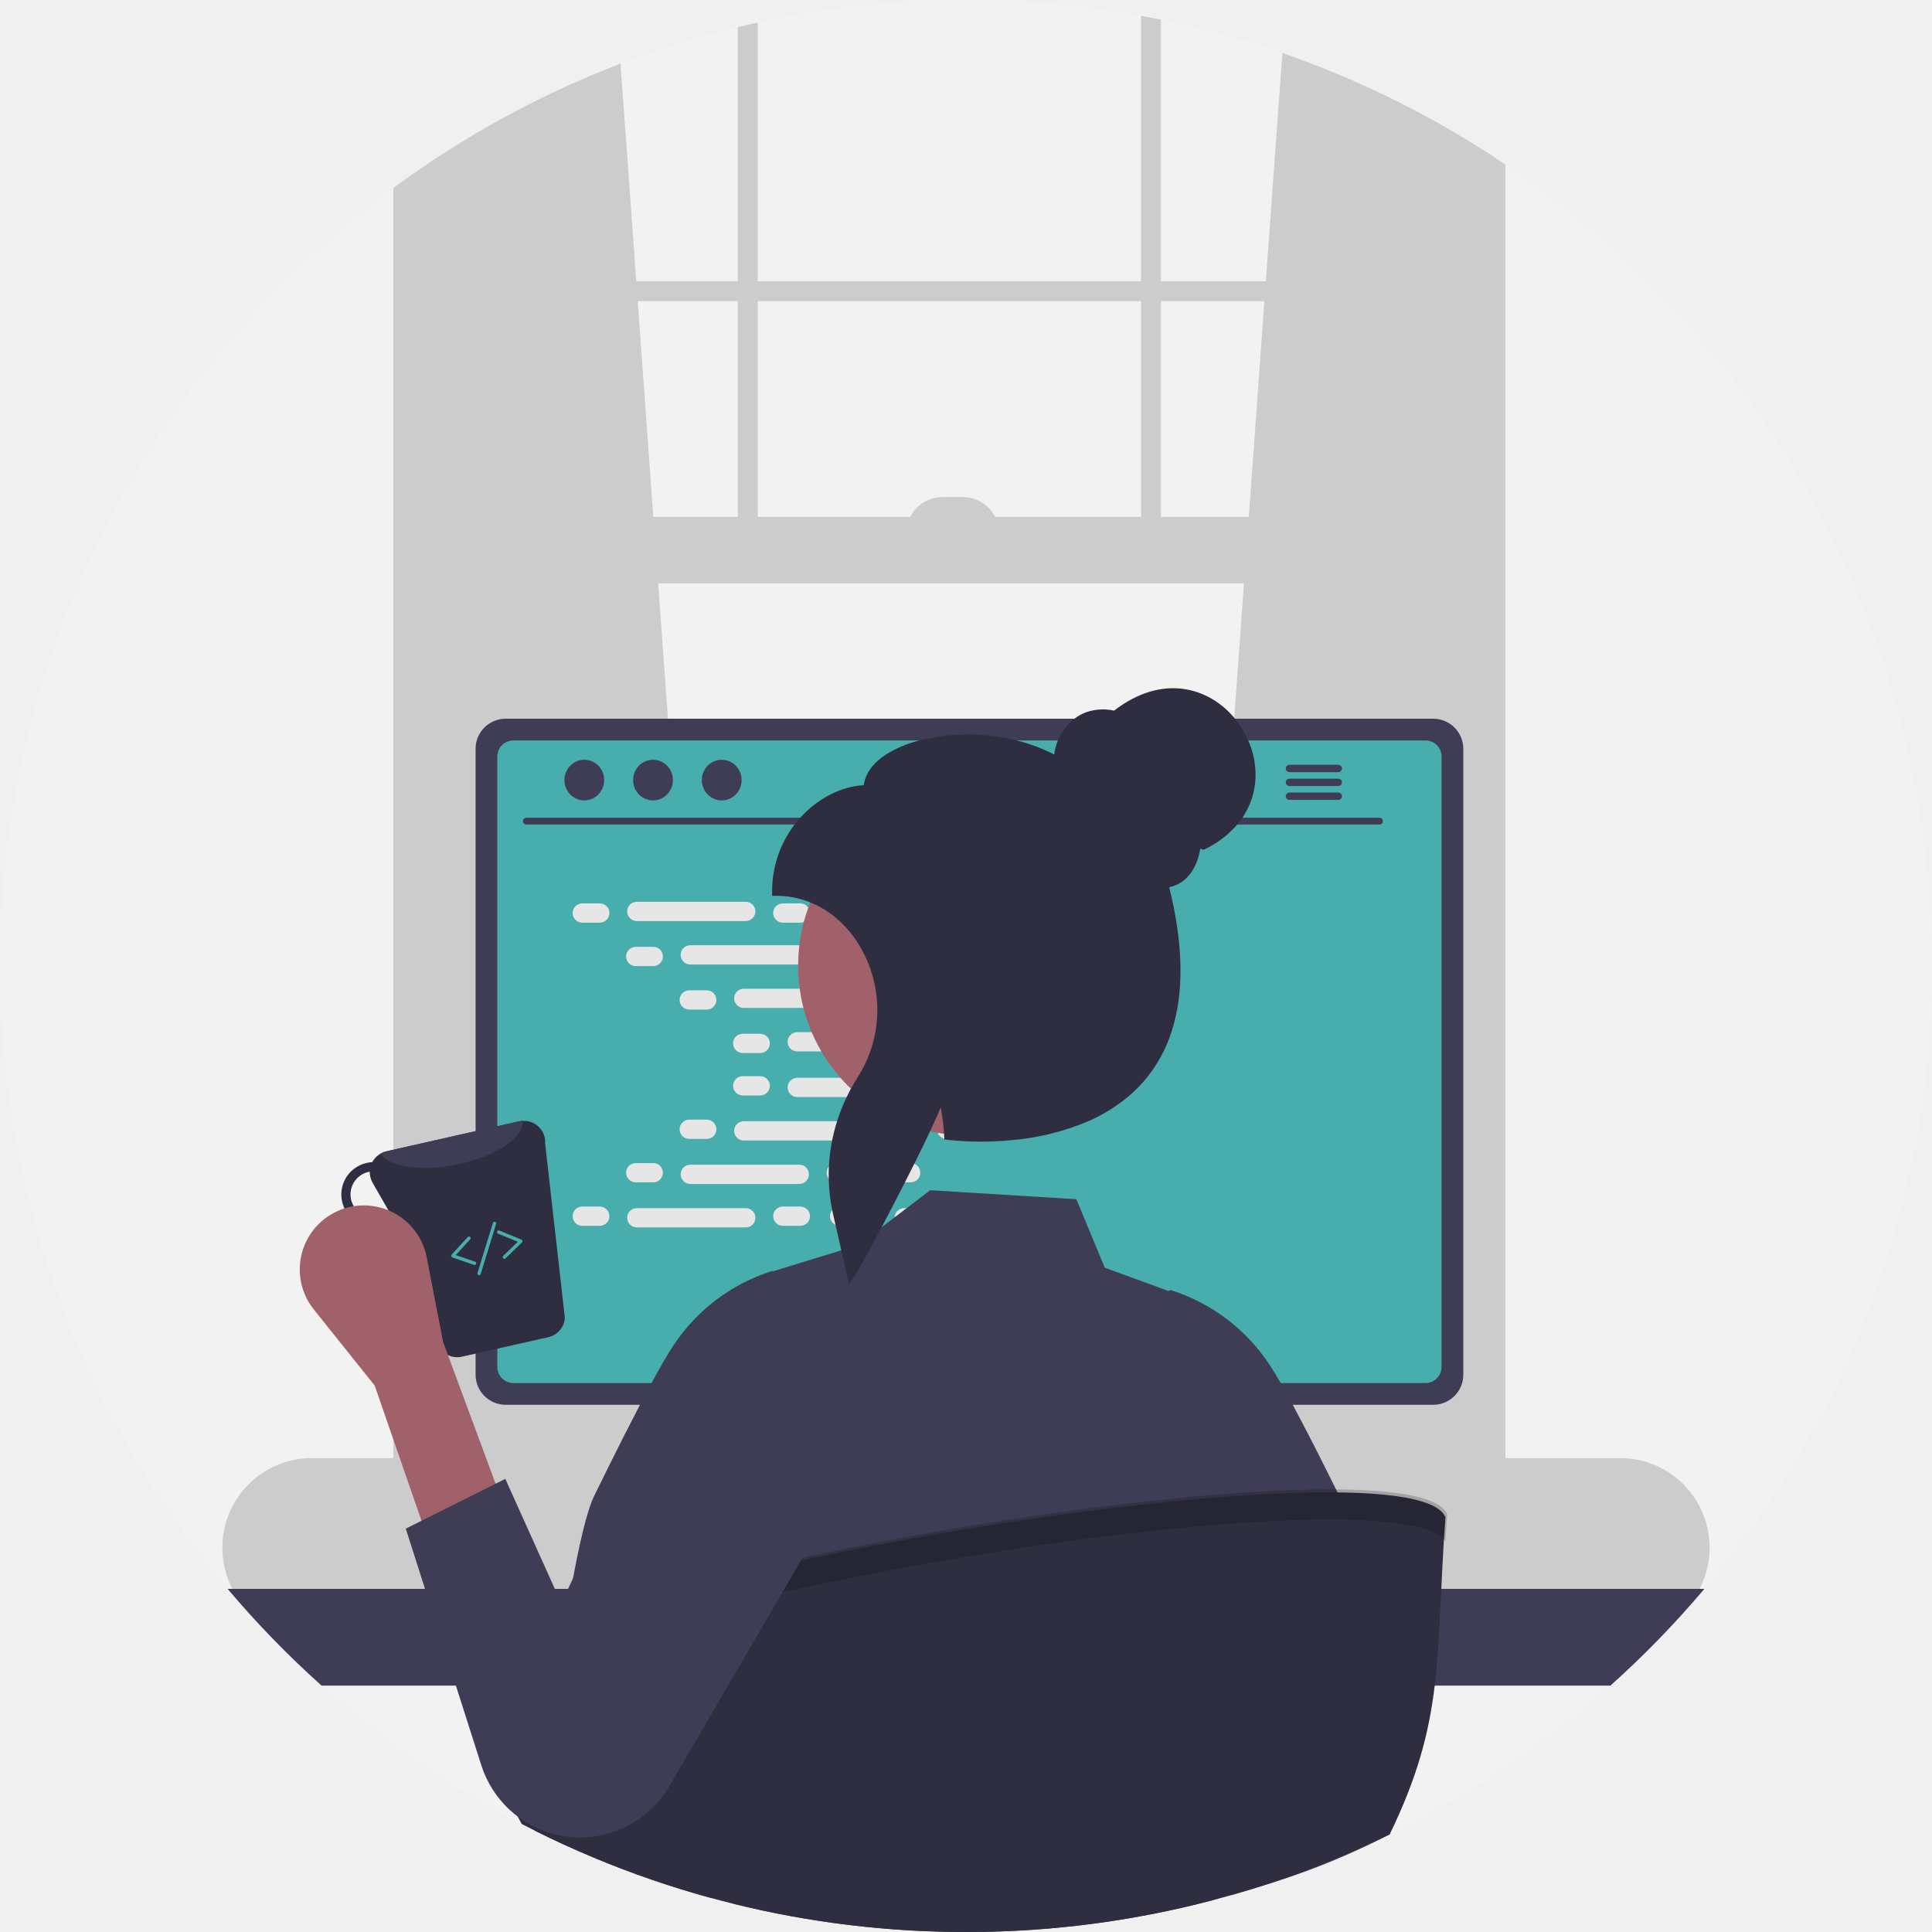
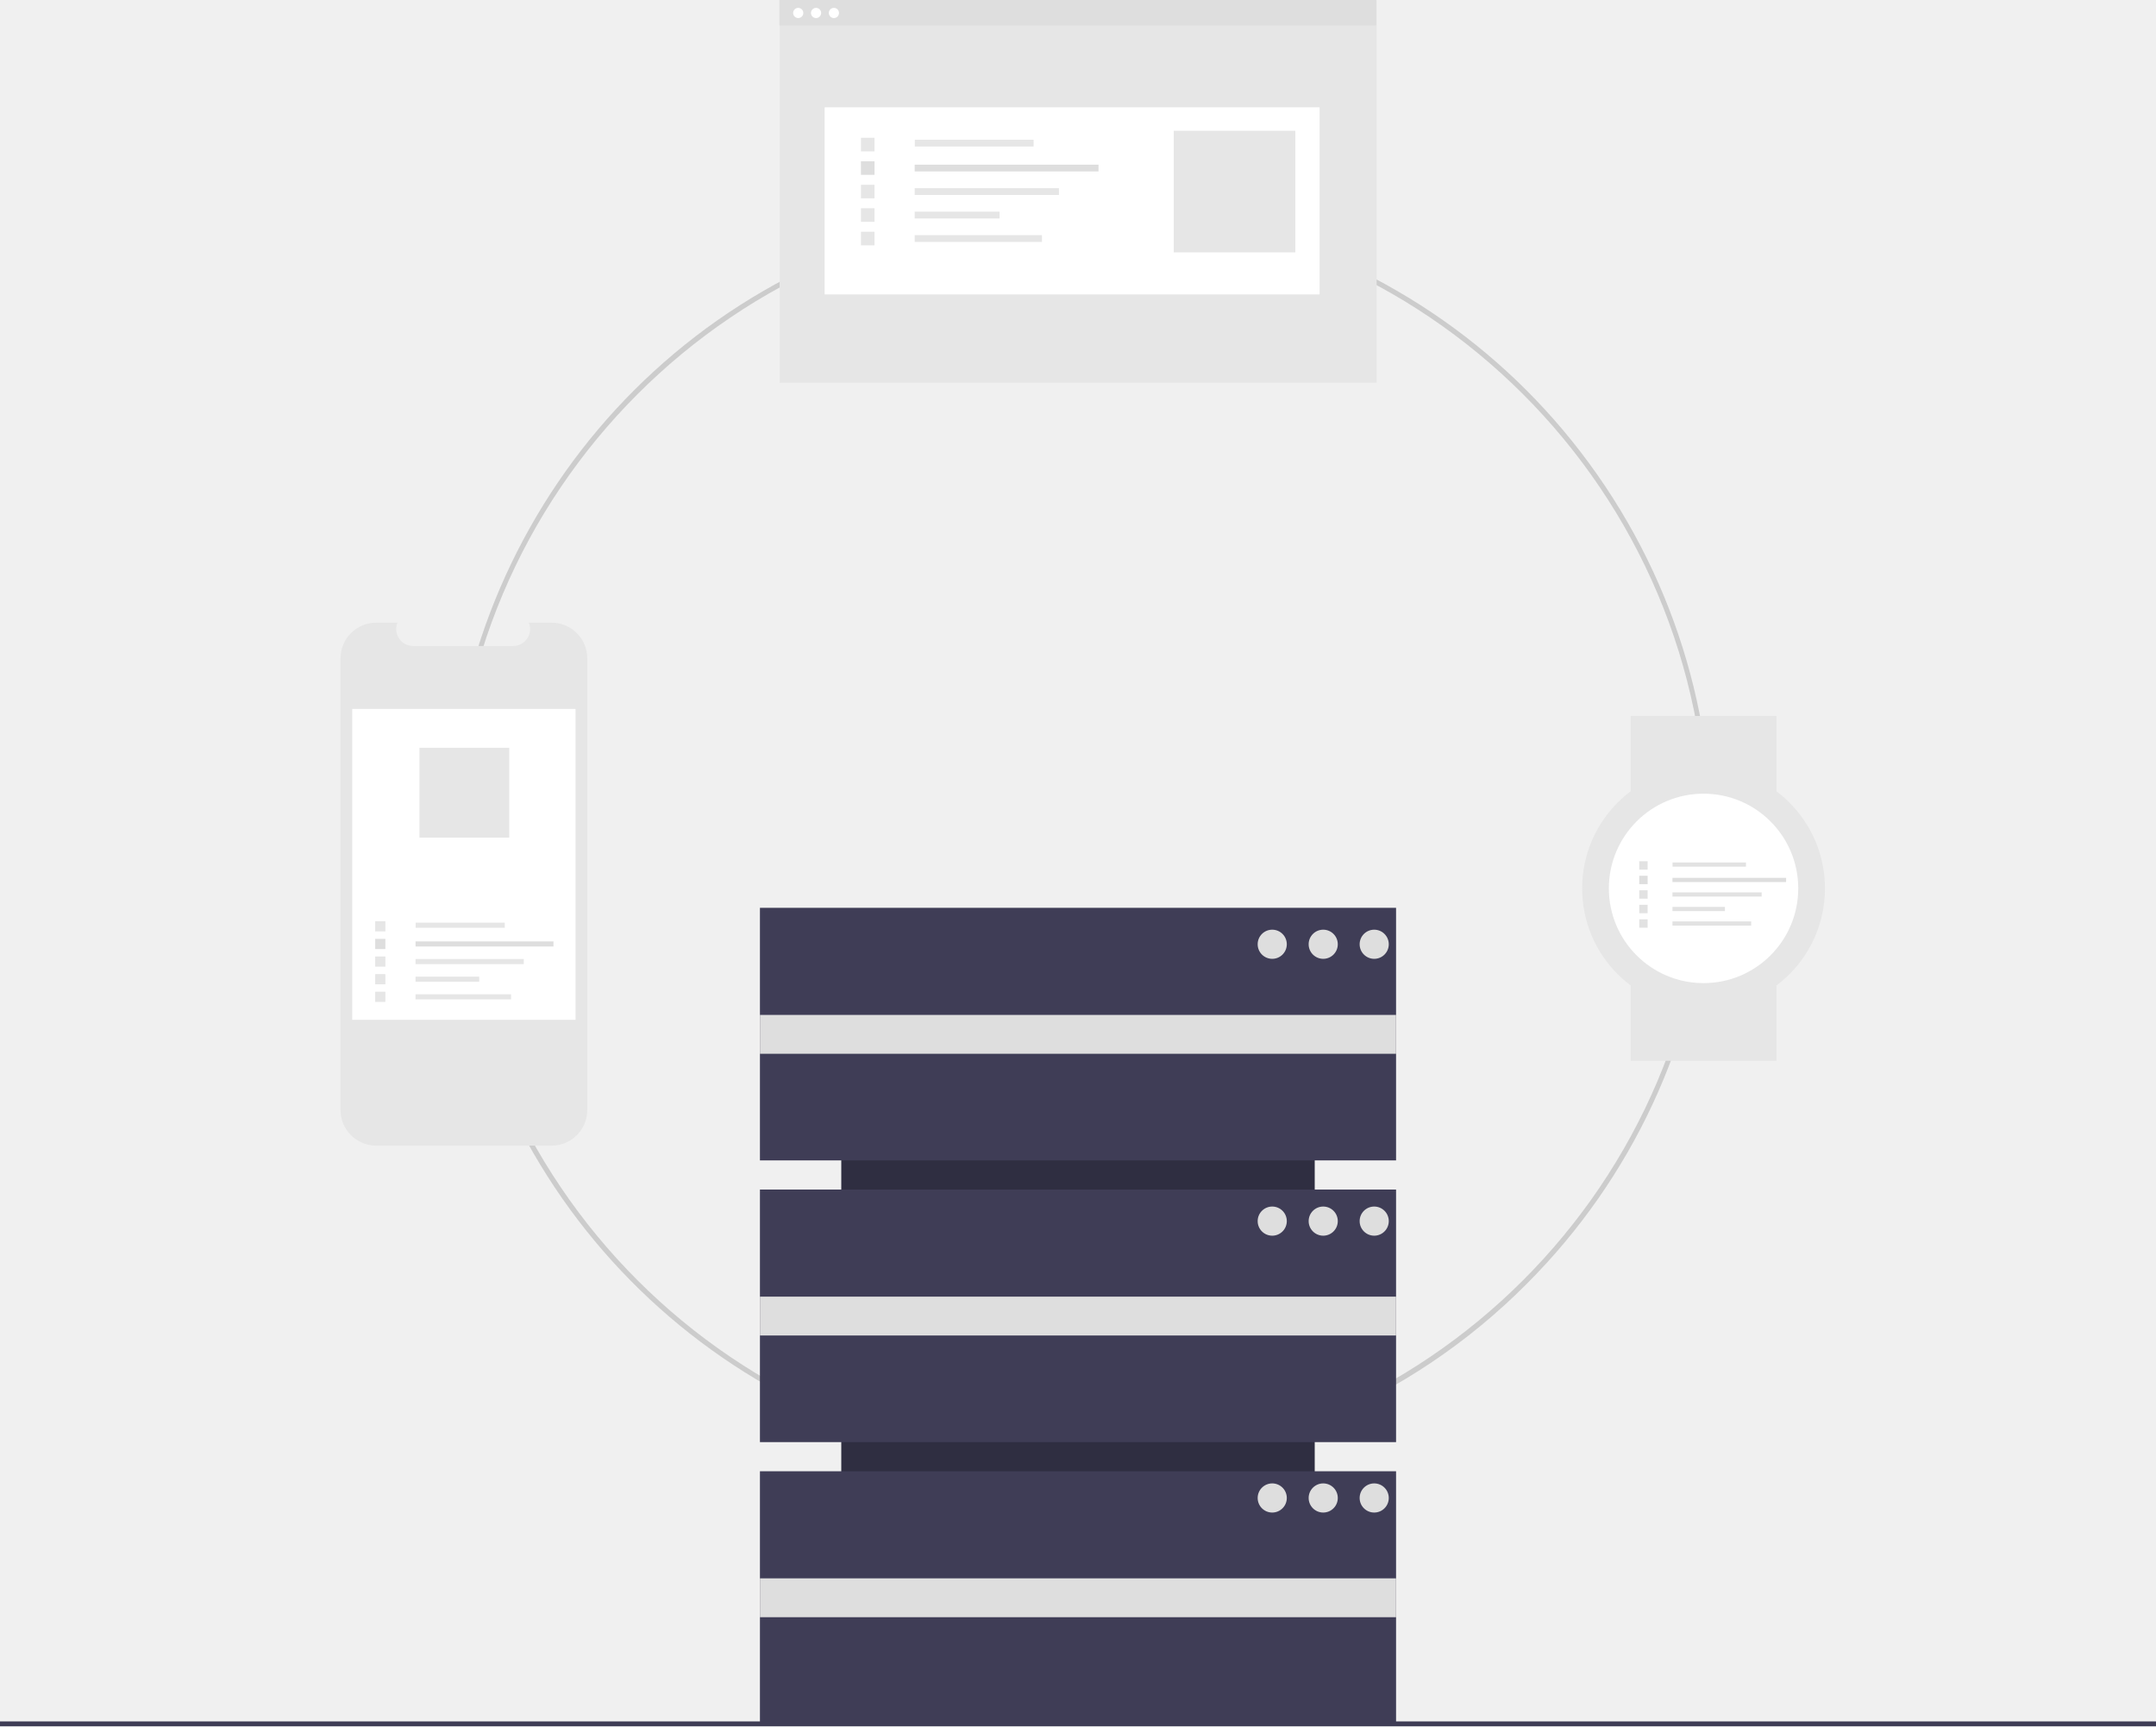
- <svg xmlns="http://www.w3.org/2000/svg" data-name="Layer 1" width="578" height="578" viewBox="0 0 578 578">
-   <path d="M889,450a287.861,287.861,0,0,1-68.09,186.34c-1.6,1.9-3.23,3.77-4.89,5.63a290.588,290.588,0,0,1-67.49,55.99q-8.67,5.205-17.72,9.81c-.61.31-1.23.62-1.84.92-.73.37-1.47.73-2.21,1.09A286.159,286.159,0,0,1,679.24,728q-2.55.72-5.11,1.4a288.588,288.588,0,0,1-65.84,9.49c-1.16.03-2.3.05-3.4.07-.39.01-.77.02-1.15.02-1.25.01-2.49.02-3.74.02a289.271,289.271,0,0,1-69.54-8.43q-3.42-.84-6.81-1.77a285.473,285.473,0,0,1-34.97-12.03q-9-3.75-17.68-8.09c-1.31-.66-2.62-1.32-3.91-2-.55-.27-1.09-.56-1.63-.84a290.458,290.458,0,0,1-81.65-64.06c-1.6-1.79-3.17-3.61-4.72-5.44a289.025,289.025,0,0,1,49.59-419.1c1.64-1.21,3.29-2.41,4.96-3.58q.495-.345.99-.69a286.753,286.753,0,0,1,97.1-43.85c1.98-.49,3.96-.95,5.96-1.38a291.798,291.798,0,0,1,114.68-2.01c1.99.37,3.98.75,5.96,1.16a287.281,287.281,0,0,1,97.1,39.43c.66.42,1.32.84,1.98,1.28,1.33.86,2.66,1.74,3.97,2.63A288.686,288.686,0,0,1,889,450Z" transform="translate(-311 -161)" fill="#f2f2f2" />
-   <path d="M527,599.51l-92.37,8.2-.99.09V213.66q.495-.345.99-.69a288.323,288.323,0,0,1,62.01-32.94l4.72,65.1.43,5.96,4.67,64.56L507.9,335.51l18.93,261.7Z" transform="translate(-311 -161)" fill="#ccc" />
-   <path d="M755.43,206.32c.66.42,1.32.84,1.98,1.28V607.8l-1.98-.18-91.37-8.11.17-2.3L683.16,335.51l1.44-19.86,4.67-64.56.43-5.96,4.95-68.27A287.687,287.687,0,0,1,755.43,206.32Z" transform="translate(-311 -161)" fill="#ccc" />
-   <path d="M755.43,206.32V613.26c0,7.81-5.38,14.16-12,14.16H446.63c-5.48,0-10.13-4.36-11.54-10.31a16.108,16.108,0,0,1-.46-3.85V212.97q-.495.345-.99.69c-1.67,1.17-3.32,2.37-4.96,3.58V613.26a22.919,22.919,0,0,0,6.18,16,17.06,17.06,0,0,0,7.78,4.66,15.118,15.118,0,0,0,3.99.53h296.8a15.249,15.249,0,0,0,4-.53c7.98-2.15,13.95-10.59,13.95-20.66V210.23c-1.31-.89-2.64-1.77-3.97-2.63C756.75,207.16,756.09,206.74,755.43,206.32Z" transform="translate(-311 -161)" fill="#ccc" />
-   <rect x="120.655" y="84.134" width="326.752" height="5.959" fill="#ccc" />
-   <path d="M531.73,169.12c1.98-.49,3.96-.95,5.96-1.38V329.55h-5.96Z" transform="translate(-311 -161)" fill="#ccc" />
-   <path d="M652.37,165.73c1.99.37,3.98.75,5.96,1.16V329.55h-5.96Z" transform="translate(-311 -161)" fill="#ccc" />
-   <path d="M795.65,597.21H404.34a26.82,26.82,0,0,0,0,53.64H795.65a26.76,26.76,0,0,0,20.12-9.11,27.096,27.096,0,0,0,3.02-4.18,25.54,25.54,0,0,0,1.75-3.56,26.803,26.803,0,0,0-24.89-36.79Z" transform="translate(-311 -161)" fill="#ccc" />
-   <rect x="122.642" y="154.649" width="324.766" height="19.863" fill="#ccc" />
-   <path d="M282.045,148.69h5.959a10.925,10.925,0,0,1,10.925,10.925v0a0,0,0,0,1,0,0h-27.809a0,0,0,0,1,0,0v0a10.925,10.925,0,0,1,10.925-10.925Z" fill="#ccc" />
-   <path d="M820.91,636.34a289.004,289.004,0,0,1-28.12,28.95H407.21a289.004,289.004,0,0,1-28.12-28.95Z" transform="translate(-311 -161)" fill="#3f3d56" />
-   <path d="M632.28,536.07H567.36a3.175,3.175,0,0,0-1.03.16,3.448,3.448,0,0,0-2.43,3.3V642.09h71.85V539.53A3.463,3.463,0,0,0,632.28,536.07Zm-24.57,50.6a7.531,7.531,0,0,1-1.56,4.6,7.665,7.665,0,0,1-13.78-4.6v-11.9a7.67,7.67,0,0,1,15.34,0Z" transform="translate(-311 -161)" fill="#2f2e41" />
-   <path d="M563.68,638.81v9.89a1.94,1.94,0,0,0,1.93,1.94h68.43a1.946,1.946,0,0,0,1.93-1.94v-9.89Z" transform="translate(-311 -161)" fill="#3f3d56" />
-   <path d="M739.78,376.02H462.28a9.011,9.011,0,0,0-9,8.99V572.27a9.007,9.007,0,0,0,9,9h277.5a9.007,9.007,0,0,0,9-9V385.01A9.012,9.012,0,0,0,739.78,376.02Z" transform="translate(-311 -161)" fill="#3f3d56" />
-   <path d="M737.46,382.52H464.59a4.82,4.82,0,0,0-4.81,4.82V569.96a4.818,4.818,0,0,0,4.81,4.81H737.46a4.818,4.818,0,0,0,4.81-4.81V387.34A4.821,4.821,0,0,0,737.46,382.52Z" transform="translate(-311 -161)" fill="#48adad" />
-   <path d="M687.24,650.48l-2.52-11.97a2.992,2.992,0,0,0-1.86-2.17,2.894,2.894,0,0,0-1.06-.2H524.49a2.895,2.895,0,0,0-1.06.2,2.993,2.993,0,0,0-1.86,2.17l-2.52,11.97a2.987,2.987,0,0,0,2.92,3.6H684.31a2.948,2.948,0,0,0,2.32-1.11A2.985,2.985,0,0,0,687.24,650.48Z" transform="translate(-311 -161)" fill="#2f2e41" />
-   <rect x="214.643" y="477.296" width="5" height="3" rx="0.488" fill="#3f3d56" />
-   <rect x="224.643" y="477.296" width="5" height="3" rx="0.488" fill="#3f3d56" />
-   <rect x="234.643" y="477.296" width="5" height="3" rx="0.488" fill="#3f3d56" />
-   <rect x="244.643" y="477.296" width="5" height="3" rx="0.488" fill="#3f3d56" />
-   <rect x="254.643" y="477.296" width="5" height="3" rx="0.488" fill="#3f3d56" />
-   <rect x="264.643" y="477.296" width="5" height="3" rx="0.488" fill="#3f3d56" />
-   <rect x="274.643" y="477.296" width="5" height="3" rx="0.488" fill="#3f3d56" />
-   <rect x="284.643" y="477.296" width="5" height="3" rx="0.488" fill="#3f3d56" />
-   <rect x="294.643" y="477.296" width="5" height="3" rx="0.488" fill="#3f3d56" />
-   <rect x="304.643" y="477.296" width="5" height="3" rx="0.488" fill="#3f3d56" />
-   <rect x="314.643" y="477.296" width="5" height="3" rx="0.488" fill="#3f3d56" />
-   <rect x="324.643" y="477.296" width="5" height="3" rx="0.488" fill="#3f3d56" />
-   <rect x="334.643" y="477.296" width="5" height="3" rx="0.488" fill="#3f3d56" />
-   <rect x="344.643" y="477.296" width="5" height="3" rx="0.488" fill="#3f3d56" />
-   <rect x="354.643" y="477.296" width="5" height="3" rx="0.488" fill="#3f3d56" />
-   <rect x="364.643" y="477.296" width="5" height="3" rx="0.488" fill="#3f3d56" />
-   <rect x="214.525" y="482.296" width="5" height="3" rx="0.488" fill="#3f3d56" />
-   <rect x="224.525" y="482.296" width="5" height="3" rx="0.488" fill="#3f3d56" />
-   <rect x="234.525" y="482.296" width="5" height="3" rx="0.488" fill="#3f3d56" />
-   <rect x="244.525" y="482.296" width="5" height="3" rx="0.488" fill="#3f3d56" />
-   <rect x="254.525" y="482.296" width="5" height="3" rx="0.488" fill="#3f3d56" />
-   <rect x="264.525" y="482.296" width="5" height="3" rx="0.488" fill="#3f3d56" />
-   <rect x="274.525" y="482.296" width="5" height="3" rx="0.488" fill="#3f3d56" />
-   <rect x="284.525" y="482.296" width="5" height="3" rx="0.488" fill="#3f3d56" />
-   <rect x="294.525" y="482.296" width="5" height="3" rx="0.488" fill="#3f3d56" />
-   <rect x="304.525" y="482.296" width="5" height="3" rx="0.488" fill="#3f3d56" />
-   <rect x="314.525" y="482.296" width="5" height="3" rx="0.488" fill="#3f3d56" />
-   <rect x="324.525" y="482.296" width="5" height="3" rx="0.488" fill="#3f3d56" />
-   <rect x="334.525" y="482.296" width="5" height="3" rx="0.488" fill="#3f3d56" />
-   <rect x="344.525" y="482.296" width="5" height="3" rx="0.488" fill="#3f3d56" />
-   <rect x="354.525" y="482.296" width="5" height="3" rx="0.488" fill="#3f3d56" />
-   <rect x="364.525" y="482.296" width="5" height="3" rx="0.488" fill="#3f3d56" />
-   <rect x="262.525" y="488.296" width="40" height="3" rx="0.488" fill="#3f3d56" />
-   <path d="M723.748,407.677H468.425a1.016,1.016,0,0,1,0-2.031H723.748a1.016,1.016,0,0,1,0,2.031Z" transform="translate(-311 -161)" fill="#3f3d56" />
-   <ellipse cx="174.805" cy="233.379" rx="5.95" ry="6.083" fill="#3f3d56" />
-   <ellipse cx="195.361" cy="233.379" rx="5.95" ry="6.083" fill="#3f3d56" />
-   <ellipse cx="215.917" cy="233.379" rx="5.95" ry="6.083" fill="#3f3d56" />
-   <path d="M711.37,389.8h-14.6a1.105,1.105,0,0,0,0,2.21h14.6a1.105,1.105,0,0,0,0-2.21Z" transform="translate(-311 -161)" fill="#3f3d56" />
-   <path d="M711.37,393.95h-14.6a1.105,1.105,0,0,0,0,2.21h14.6a1.105,1.105,0,0,0,0-2.21Z" transform="translate(-311 -161)" fill="#3f3d56" />
-   <path d="M711.37,398.1h-14.6a1.105,1.105,0,0,0,0,2.21h14.6a1.105,1.105,0,0,0,0-2.21Z" transform="translate(-311 -161)" fill="#3f3d56" />
-   <rect x="171.314" y="270.273" width="11.006" height="5.76" rx="2.88" fill="#e6e6e6" />
-   <rect x="231.314" y="270.273" width="11.006" height="5.76" rx="2.88" fill="#e6e6e6" />
-   <rect x="248.314" y="270.273" width="11.006" height="5.76" rx="2.88" fill="#e6e6e6" />
-   <rect x="187.634" y="269.793" width="38.366" height="5.76" rx="2.88" fill="#e6e6e6" />
-   <rect x="267.634" y="269.793" width="38.366" height="5.76" rx="2.88" fill="#e6e6e6" />
-   <rect x="187.314" y="283.273" width="11.006" height="5.76" rx="2.88" fill="#e6e6e6" />
-   <rect x="247.314" y="283.273" width="11.006" height="5.76" rx="2.88" fill="#e6e6e6" />
-   <rect x="264.314" y="283.273" width="11.006" height="5.76" rx="2.88" fill="#e6e6e6" />
-   <rect x="203.634" y="282.793" width="38.366" height="5.76" rx="2.88" fill="#e6e6e6" />
-   <rect x="283.634" y="282.793" width="38.366" height="5.76" rx="2.88" fill="#e6e6e6" />
-   <rect x="203.314" y="296.273" width="11.006" height="5.76" rx="2.88" fill="#e6e6e6" />
-   <rect x="263.314" y="296.273" width="11.006" height="5.76" rx="2.88" fill="#e6e6e6" />
-   <rect x="280.314" y="296.273" width="11.006" height="5.76" rx="2.88" fill="#e6e6e6" />
-   <rect x="219.634" y="295.793" width="38.366" height="5.76" rx="2.88" fill="#e6e6e6" />
-   <rect x="299.634" y="295.793" width="38.366" height="5.76" rx="2.88" fill="#e6e6e6" />
-   <rect x="219.314" y="309.273" width="11.006" height="5.76" rx="2.88" fill="#e6e6e6" />
-   <rect x="279.314" y="309.273" width="11.006" height="5.76" rx="2.88" fill="#e6e6e6" />
-   <rect x="296.314" y="309.273" width="11.006" height="5.76" rx="2.88" fill="#e6e6e6" />
-   <rect x="235.634" y="308.793" width="38.366" height="5.76" rx="2.88" fill="#e6e6e6" />
-   <rect x="231.314" y="360.967" width="11.006" height="5.76" rx="2.88" fill="#e6e6e6" />
-   <rect x="248.314" y="360.967" width="11.006" height="5.76" rx="2.88" fill="#e6e6e6" />
-   <rect x="267.634" y="361.447" width="38.366" height="5.76" rx="2.88" fill="#e6e6e6" />
-   <rect x="171.314" y="360.967" width="11.006" height="5.76" rx="2.88" fill="#e6e6e6" />
-   <rect x="187.634" y="361.447" width="38.366" height="5.76" rx="2.88" fill="#e6e6e6" />
-   <rect x="187.314" y="347.967" width="11.006" height="5.76" rx="2.88" fill="#e6e6e6" />
-   <rect x="247.314" y="347.967" width="11.006" height="5.76" rx="2.88" fill="#e6e6e6" />
-   <rect x="264.314" y="347.967" width="11.006" height="5.76" rx="2.88" fill="#e6e6e6" />
-   <rect x="203.634" y="348.447" width="38.366" height="5.76" rx="2.88" fill="#e6e6e6" />
-   <rect x="203.314" y="334.967" width="11.006" height="5.76" rx="2.88" fill="#e6e6e6" />
-   <rect x="263.314" y="334.967" width="11.006" height="5.76" rx="2.88" fill="#e6e6e6" />
-   <rect x="280.314" y="334.967" width="11.006" height="5.76" rx="2.88" fill="#e6e6e6" />
-   <rect x="219.634" y="335.447" width="38.366" height="5.76" rx="2.88" fill="#e6e6e6" />
-   <rect x="219.314" y="321.967" width="11.006" height="5.76" rx="2.88" fill="#e6e6e6" />
-   <rect x="279.314" y="321.967" width="11.006" height="5.76" rx="2.88" fill="#e6e6e6" />
-   <rect x="296.314" y="321.967" width="11.006" height="5.76" rx="2.88" fill="#e6e6e6" />
-   <rect x="235.634" y="322.447" width="38.366" height="5.76" rx="2.88" fill="#e6e6e6" />
-   <path d="M726.81,709.77c-.61.31-1.23.62-1.84.92-15.8,7.9-28.44,12.39-45.73,17.31-1.46-16.3-2.87-44.95-4.24-62.71-.36-4.61-.72-8.48-1.07-11.21a15.182,15.182,0,0,0-.88-4.25l.06,4.25.15,11.21.87,64.11a288.588,288.588,0,0,1-65.84,9.49c-1.16.03-2.3.05-3.4.07-.39.01-.77.02-1.15.02-1.25.01-2.49.02-3.74.02a289.271,289.271,0,0,1-69.54-8.43c.49-16.13.98-44.46,1.45-65.28.1-4.07.19-7.86.29-11.21.19-7.16.39-12.32.58-14.05a4.361,4.361,0,0,0-.39.97,97.154,97.154,0,0,0-1.89,13.08c-.35,3.35-.7,7.14-1.05,11.21-1.86,21.63-3.8,51.04-5.8,63.51a285.473,285.473,0,0,1-34.97-12.03q-9-3.75-17.68-8.09c1.1-7.2,2.25-15.27,3.43-23.64.92-6.49,1.87-13.16,2.84-19.75,1.5-10.18,3.04-20.16,4.6-28.95,2.28-12.84,4.62-23.16,6.94-27.9,2.2-4.5,4.4-8.94,6.53-13.19.74-1.49,1.48-2.96,2.2-4.39.17-.34.34-.67.51-1,1.53-3.01,3.01-5.89,4.42-8.59,1.21-2.31,2.36-4.49,3.45-6.5,2.64-4.88,4.88-8.77,6.54-11.23a55.257,55.257,0,0,1,29.28-22.21l.3-.08.21.09,20.45-6.28,2.99-.92,2.01-.62,7.08-5.39,3.85-2.93,3.61-2.75,7.06-5.37,43.71,2.69,8.51,20.49,19.06,6.97.33-.15.29-.12.3.08a55.306,55.306,0,0,1,29.28,22.21c.94,1.41,2.08,3.27,3.37,5.52,1.1,1.91,2.3,4.09,3.6,6.5,1.85,3.43,3.87,7.3,6.01,11.49.47.92.95,1.86,1.43,2.81q1.335,2.64,2.71,5.39c2.13,4.25,4.33,8.69,6.53,13.2,1.91,3.91,3.84,11.95,5.74,22.18,1.57,8.5,3.13,18.52,4.64,28.95,1.98,13.52-.13,29.71,1.66,42.15C726.58,708.23,726.7,709,726.81,709.77Z" transform="translate(-311 -161)" fill="#3f3d56" />
-   <circle cx="289.615" cy="288.888" r="50.836" fill="#a0616a" />
-   <path d="M684.45,382.52a26.608,26.608,0,0,0-3.97-6.5c-7.72-9.43-21.76-13.58-36.17-2.42a15.279,15.279,0,0,0-8.35.48,12.91,12.91,0,0,0-3.52,1.94,15.97,15.97,0,0,0-4.94,6.5,15.522,15.522,0,0,0-1.1,4.23,50.565,50.565,0,0,0-11.23-4.23,60.34,60.34,0,0,0-29.13,0,36.544,36.544,0,0,0-8.78,3.48c-4.68,2.7-7.37,6.11-7.85,9.9-6.75.38-13.77,3.93-19,9.75-.59.65-1.16,1.33-1.69,2.03A32.709,32.709,0,0,0,542,427.73V429h1.27a26.87,26.87,0,0,1,10.15,1.98,27.585,27.585,0,0,1,5.89,3.25,28.764,28.764,0,0,1,3.37,2.8,33.483,33.483,0,0,1,6.12,8.05,37.459,37.459,0,0,1,4.08,24.71,36.2,36.2,0,0,1-1.52,5.76,37.584,37.584,0,0,1-3.71,7.63c-.06.09-.11.18-.17.27-.67,1.07-1.31,2.16-1.91,3.26-.45.82-.87,1.66-1.26,2.5a51.957,51.957,0,0,0-2.88,7.24,53.586,53.586,0,0,0-2.44,13.54c-.07,1.22-.09,2.44-.05,3.66a51.979,51.979,0,0,0,1.03,9.36c.09.42.18.83.27,1.25l.73,3.19,1.73,7.61,1.2,5.24,1.11,4.86,1.64-2.35c.56-.8,1.97-3.26,3.86-6.74,1.25-2.27,2.7-4.98,4.27-7.94,2.19-4.15,4.59-8.78,6.94-13.4.95-1.87,1.89-3.73,2.8-5.55,1.72-3.45,3.34-6.78,4.73-9.74,1.28-2.73,2.37-5.15,3.18-7.09.25,1.27.46,2.56.62,3.86.18,1.32.31,2.66.38,4,.02.2.03.41.04.61l.04.82.01.24,1.06.14a93.022,93.022,0,0,0,18.4.14h.01a74.862,74.862,0,0,0,23.56-5.71,49.257,49.257,0,0,0,11.8-7.24,41.3,41.3,0,0,0,4.66-4.52c.36-.41.71-.82,1.05-1.24a41.125,41.125,0,0,0,5.05-7.9,41.802,41.802,0,0,0,2.34-5.76c3.84-11.63,3.62-26.14-.66-43.38a9.923,9.923,0,0,0,3.27-1.26c3.14-1.89,5.32-5.64,6-10.22l1.08.29a30.104,30.104,0,0,0,10.01-7.54,24.115,24.115,0,0,0,1.54-2.03C687.58,398.45,687.62,389.81,684.45,382.52Z" transform="translate(-311 -161)" fill="#2f2e41" />
-   <polygon points="206.32 475.296 214.817 442.504 222.32 470.8 206.32 475.296" opacity="0.2" />
-   <path d="M743.43,614.93c-3.04,41.88.11,60.32-16.67,94.85A286.159,286.159,0,0,1,679.24,728q-2.55.72-5.11,1.4a288.588,288.588,0,0,1-65.84,9.49c-1.16.03-2.3.05-3.4.07-.39.01-.77.02-1.15.02-1.25.01-2.49.02-3.74.02a289.271,289.271,0,0,1-69.54-8.43q-3.42-.84-6.81-1.77a285.473,285.473,0,0,1-34.97-12.03q-9-3.75-17.68-8.09c-1.31-.66-2.62-1.32-3.91-2-6.63-11.66-10.4-25.84-10.48-42.88C461.2,634.44,733.29,589.61,743.43,614.93Z" transform="translate(-311 -161)" fill="#2f2e41" />
-   <path d="M743.422,622.102c.155-2.593.329-5.271.531-8.06-10.14-25.32-282.23,19.51-286.82,48.87.013,2.692.128,5.304.321,7.855C468.57,641.789,727.059,599.181,743.422,622.102Z" transform="translate(-311 -161)" opacity="0.2" />
-   <path d="M474.096,503.152a6.365,6.365,0,0,0-6.753-6.816,5.854,5.854,0,0,0-1.005.126l-39.762,8.983a6.548,6.548,0,0,0-4.209,3.235,8.184,8.184,0,0,0-1.727.251,9.661,9.661,0,0,0,4.271,18.845,9.794,9.794,0,0,0,3.895-1.884l13.474,37.941a6.329,6.329,0,0,0,6.941,3.046l25.849-5.842A6.416,6.416,0,0,0,480,555.32Zm-49.781,21.923a6.91,6.91,0,0,1-3.078-13.474c.126-.031.251,0,.377-.031a6.506,6.506,0,0,0,.848,3.266l4.931,8.606A6.505,6.505,0,0,1,424.314,525.074Z" transform="translate(-311 -161)" fill="#2f2e41" />
-   <path d="M467.343,496.336c.377,5.025-8.229,10.804-19.755,13.097-10.585,2.167-20.07.659-22.739-3.298a6.025,6.025,0,0,1,1.728-.691l39.762-8.983A5.854,5.854,0,0,1,467.343,496.336Z" transform="translate(-311 -161)" fill="#3f3d56" />
-   <path d="M439.843,623.905,462.177,612.738l-18.611-50.251-4.905-25.342a19.161,19.161,0,0,0-31.282-10.907h0a19.161,19.161,0,0,0-2.493,26.518l18.207,22.759Z" transform="translate(-311 -161)" fill="#a0616a" />
-   <path d="M462.177,603.433l-29.778,14.889,22.599,70.809A30.977,30.977,0,0,0,477.333,709.847h0a30.977,30.977,0,0,0,33.737-14.197l59.925-102.714a31.62,31.62,0,0,0-10.196-42.982h0a31.62,31.62,0,0,0-45.296,12.765l-36.576,77.936Z" transform="translate(-311 -161)" fill="#3f3d56" />
-   <path d="M452.967,539.441a.496.496,0,0,1-.163-.027l-6.501-2.238a.499.499,0,0,1-.206-.811l4.835-5.265a.5.5,0,1,1,.736.676l-4.319,4.702,5.779,1.99a.5.5,0,0,1-.163.973Z" transform="translate(-311 -161)" fill="#48adad" />
-   <path d="M461.878,537.617a.5.5,0,0,1-.348-.859l4.395-4.249-5.903-2.433a.5.5,0,1,1,.381-.924l6.609,2.724a.5.5,0,0,1,.157.821l-4.943,4.779A.5.5,0,0,1,461.878,537.617Z" transform="translate(-311 -161)" fill="#48adad" />
-   <path d="M454.332,542.5a.482.482,0,0,1-.147-.022.5.5,0,0,1-.331-.625l4.615-15a.5.5,0,0,1,.956.295l-4.615,15A.5.5,0,0,1,454.332,542.5Z" transform="translate(-311 -161)" fill="#48adad" />
+ <svg xmlns="http://www.w3.org/2000/svg" data-name="Layer 1" width="888" height="710.807" viewBox="0 0 888 710.807">
+   <path d="M600.936,699.404a260.064,260.064,0,1,1,183.894-76.171A258.365,258.365,0,0,1,600.936,699.404Zm0-518.129c-142.297,0-258.064,115.768-258.064,258.065s115.768,258.064,258.064,258.064S859,581.637,859,439.34,743.232,181.275,600.936,181.275Z" transform="translate(-156 -94.59648)" fill="#ccc" />
+   <rect x="469" y="509.904" width="262" height="195" transform="translate(1051.404 -87.19257) rotate(90)" fill="#2f2e41" />
+   <rect x="313" y="373.807" width="262" height="104" fill="#3f3d56" />
+   <rect x="313" y="489.807" width="262" height="104" fill="#3f3d56" />
+   <rect x="313" y="605.807" width="262" height="104" fill="#3f3d56" />
+   <rect x="313" y="417.904" width="262" height="16" fill="#dedede" />
+   <rect x="313" y="533.904" width="262" height="16" fill="#dedede" />
+   <rect x="313" y="649.904" width="262" height="16" fill="#dedede" />
+   <circle cx="524" cy="388.807" r="6" fill="#dedede" />
+   <circle cx="545" cy="388.807" r="6" fill="#dedede" />
+   <circle cx="566" cy="388.807" r="6" fill="#dedede" />
+   <circle cx="524" cy="502.807" r="6" fill="#dedede" />
+   <circle cx="545" cy="502.807" r="6" fill="#dedede" />
+   <circle cx="566" cy="502.807" r="6" fill="#dedede" />
+   <circle cx="524" cy="616.807" r="6" fill="#dedede" />
+   <circle cx="545" cy="616.807" r="6" fill="#dedede" />
+   <circle cx="566" cy="616.807" r="6" fill="#dedede" />
+   <rect y="708.807" width="888" height="2" fill="#3f3d56" />
+   <path d="M397.879,365.661v185.992a14.675,14.675,0,0,1-14.672,14.672H310.928a14.677,14.677,0,0,1-14.678-14.672V365.661a14.677,14.677,0,0,1,14.678-14.672h8.768a6.978,6.978,0,0,0,6.455,9.606h41.208a6.978,6.978,0,0,0,6.455-9.606h9.392A14.675,14.675,0,0,1,397.879,365.661Z" transform="translate(-156 -94.59648)" fill="#e6e6e6" />
+   <rect x="145.064" y="291.91" width="92" height="128" fill="#fff" />
+   <rect x="171.186" y="379.927" width="36.72" height="2.098" fill="#e6e6e6" />
+   <rect x="171.149" y="387.632" width="56.817" height="2.098" fill="#dedede" />
+   <rect x="171.149" y="394.89" width="44.588" height="2.098" fill="#e6e6e6" />
+   <rect x="171.149" y="402.149" width="26.228" height="2.098" fill="#e6e6e6" />
+   <rect x="171.149" y="409.407" width="39.343" height="2.098" fill="#e6e6e6" />
+   <rect x="154.533" y="379.324" width="4.197" height="4.197" fill="#e6e6e6" />
+   <rect x="154.533" y="386.582" width="4.197" height="4.197" fill="#dedede" />
+   <rect x="154.533" y="393.841" width="4.197" height="4.197" fill="#e6e6e6" />
+   <rect x="154.533" y="401.1" width="4.197" height="4.197" fill="#e6e6e6" />
+   <rect x="154.533" y="408.358" width="4.197" height="4.197" fill="#e6e6e6" />
+   <rect x="172.751" y="307.91" width="36.998" height="36.998" fill="#e6e6e6" />
+   <rect x="321.111" y="0.139" width="245.884" height="157.475" fill="#e6e6e6" />
+   <rect x="339.647" y="44.195" width="203.861" height="77.035" fill="#fff" />
+   <rect x="376.789" y="57.542" width="48.927" height="2.796" fill="#e6e6e6" />
+   <rect x="376.74" y="67.807" width="75.705" height="2.796" fill="#dedede" />
+   <rect x="376.74" y="77.479" width="59.411" height="2.796" fill="#e6e6e6" />
+   <rect x="376.74" y="87.151" width="34.948" height="2.796" fill="#e6e6e6" />
+   <rect x="376.74" y="96.822" width="52.422" height="2.796" fill="#e6e6e6" />
+   <rect x="354.601" y="56.738" width="5.592" height="5.592" fill="#e6e6e6" />
+   <rect x="354.601" y="66.409" width="5.592" height="5.592" fill="#dedede" />
+   <rect x="354.601" y="76.081" width="5.592" height="5.592" fill="#e6e6e6" />
+   <rect x="354.601" y="85.753" width="5.592" height="5.592" fill="#e6e6e6" />
+   <rect x="354.601" y="95.424" width="5.592" height="5.592" fill="#e6e6e6" />
+   <rect x="483.445" y="53.847" width="50.059" height="50.059" fill="#e6e6e6" />
+   <rect x="321.006" width="245.884" height="10.446" fill="#dedede" />
+   <circle cx="328.768" cy="5.341" r="2.097" fill="#fff" />
+   <circle cx="336.117" cy="5.341" r="2.097" fill="#fff" />
+   <circle cx="343.466" cy="5.341" r="2.097" fill="#fff" />
+   <rect x="671.648" y="294.807" width="60" height="31" fill="#e6e6e6" />
+   <rect x="671.648" y="405.807" width="60" height="31" fill="#e6e6e6" />
+   <circle cx="701.648" cy="365.807" r="50" fill="#e6e6e6" />
+   <circle cx="701.648" cy="365.807" r="39" fill="#fff" />
+   <rect x="688.877" y="355.122" width="30.247" height="1.728" fill="#e2e2e2" />
+   <rect x="688.846" y="361.468" width="46.802" height="1.728" fill="#dedede" />
+   <rect x="688.846" y="367.447" width="36.728" height="1.728" fill="#e2e2e2" />
+   <rect x="688.846" y="373.426" width="21.605" height="1.728" fill="#e2e2e2" />
+   <rect x="688.846" y="379.405" width="32.407" height="1.728" fill="#e2e2e2" />
+   <rect x="675.16" y="354.625" width="3.457" height="3.457" fill="#e2e2e2" />
+   <rect x="675.16" y="360.604" width="3.457" height="3.457" fill="#dedede" />
+   <rect x="675.16" y="366.583" width="3.457" height="3.457" fill="#e2e2e2" />
+   <rect x="675.16" y="372.562" width="3.457" height="3.457" fill="#e2e2e2" />
+   <rect x="675.16" y="378.541" width="3.457" height="3.457" fill="#e2e2e2" />
</svg>
